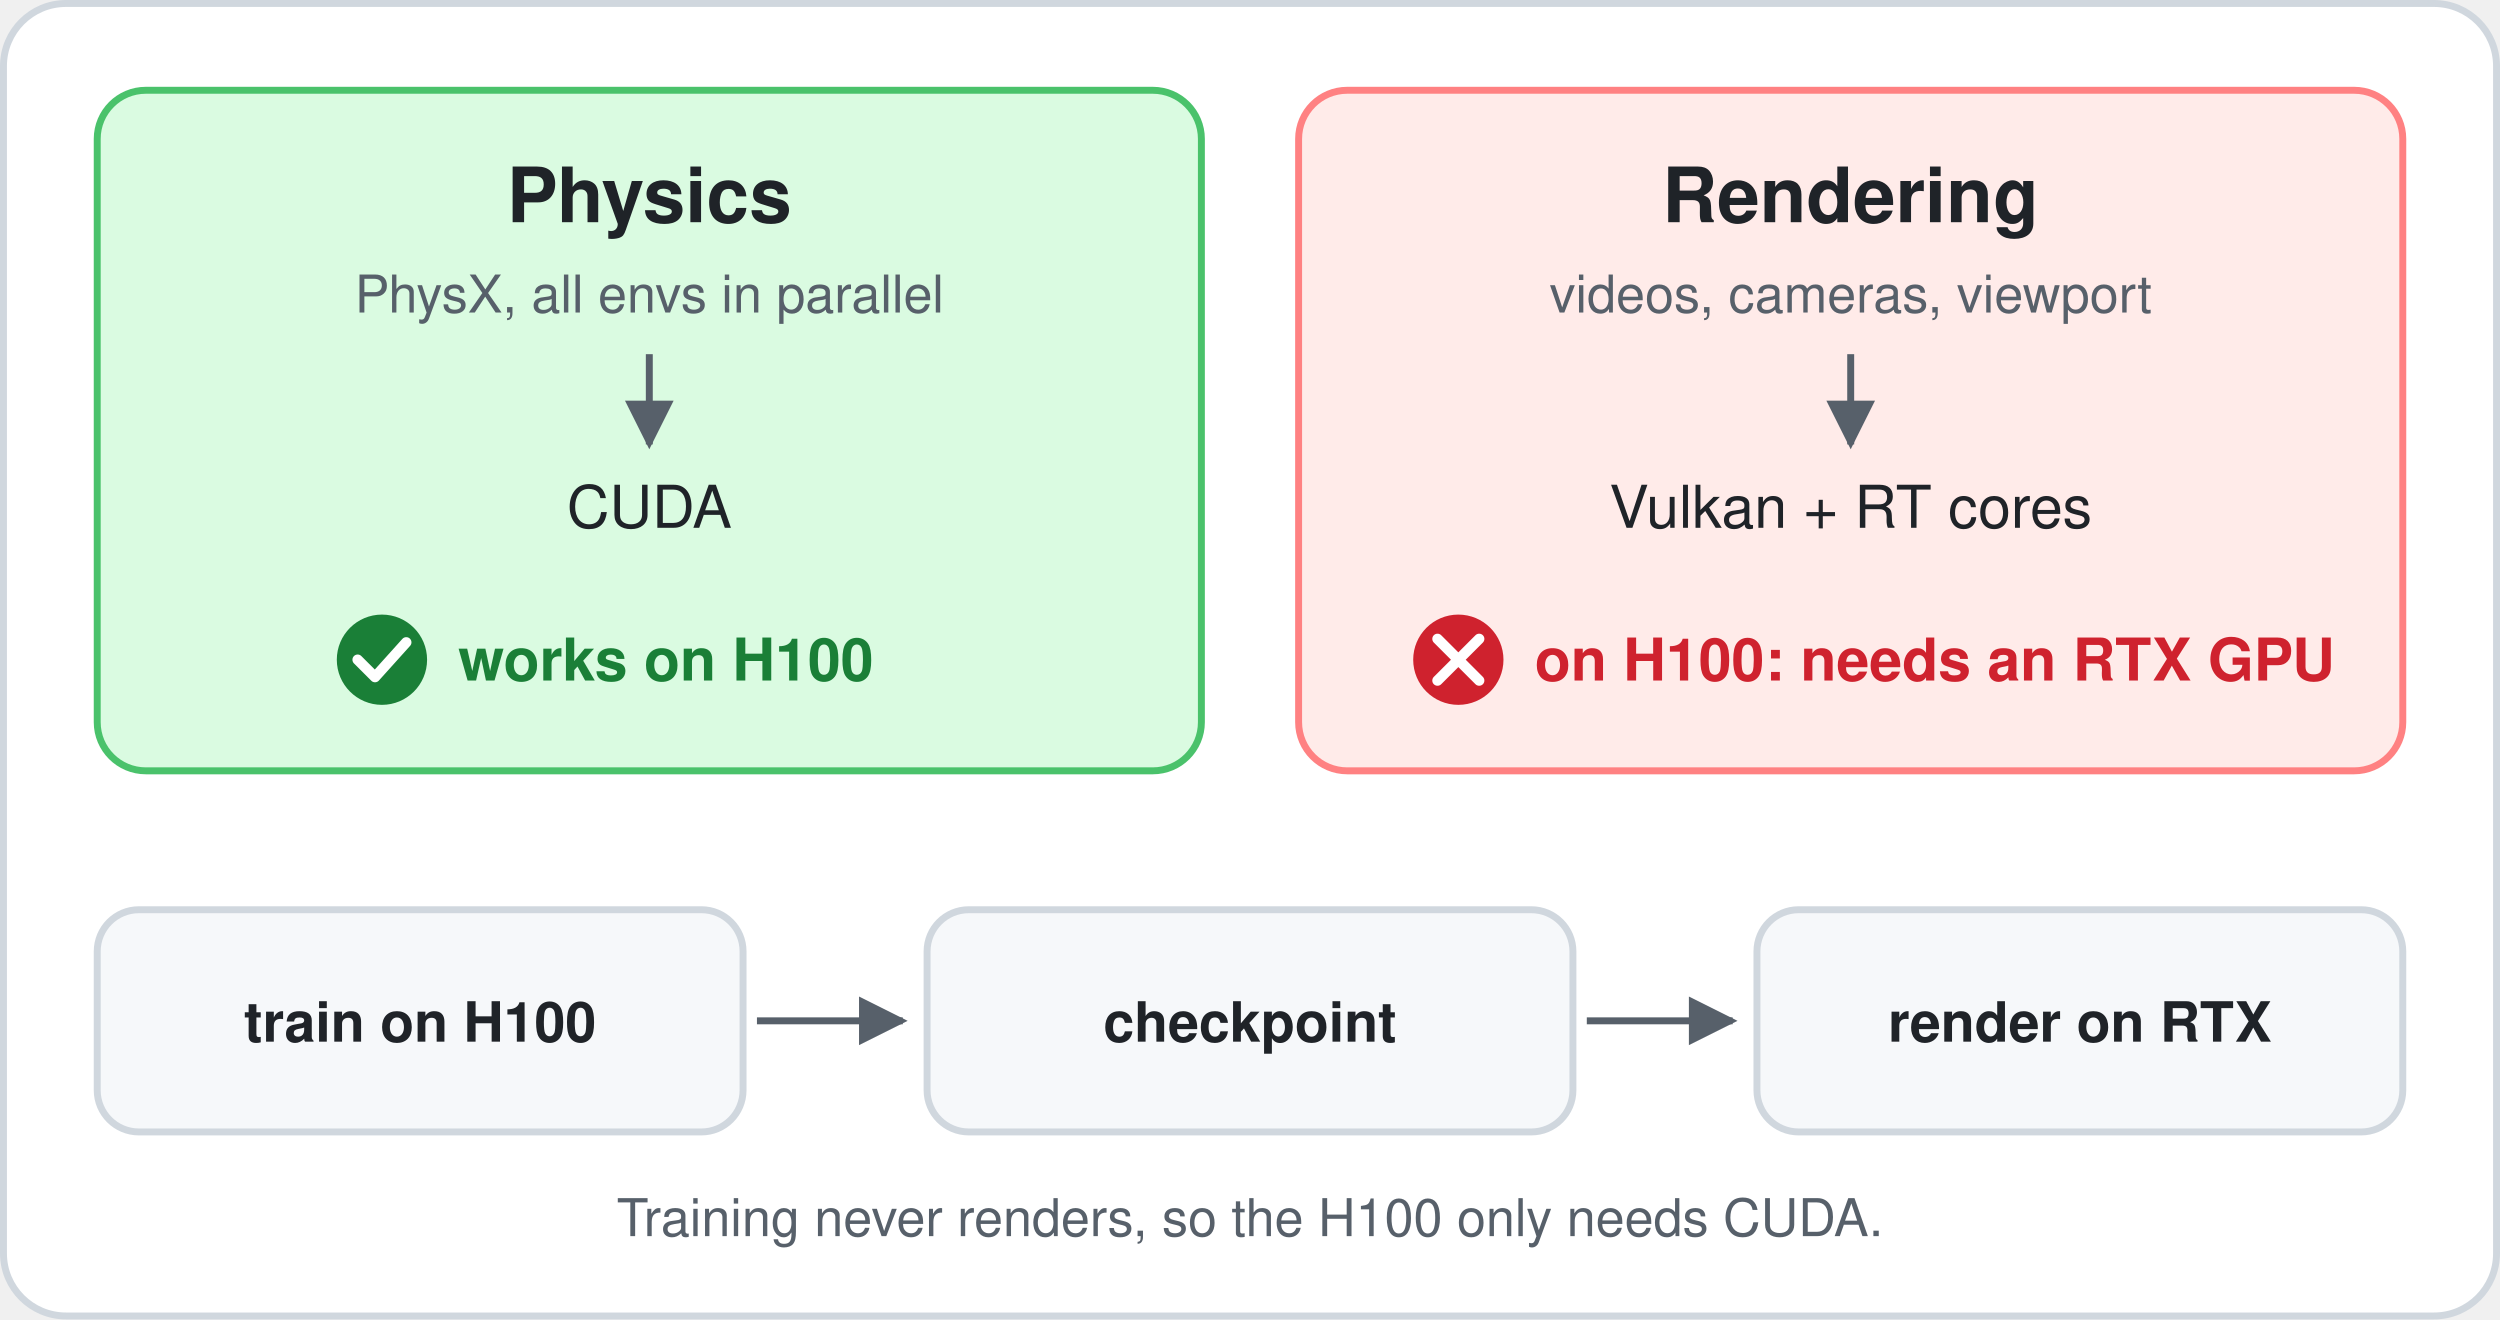
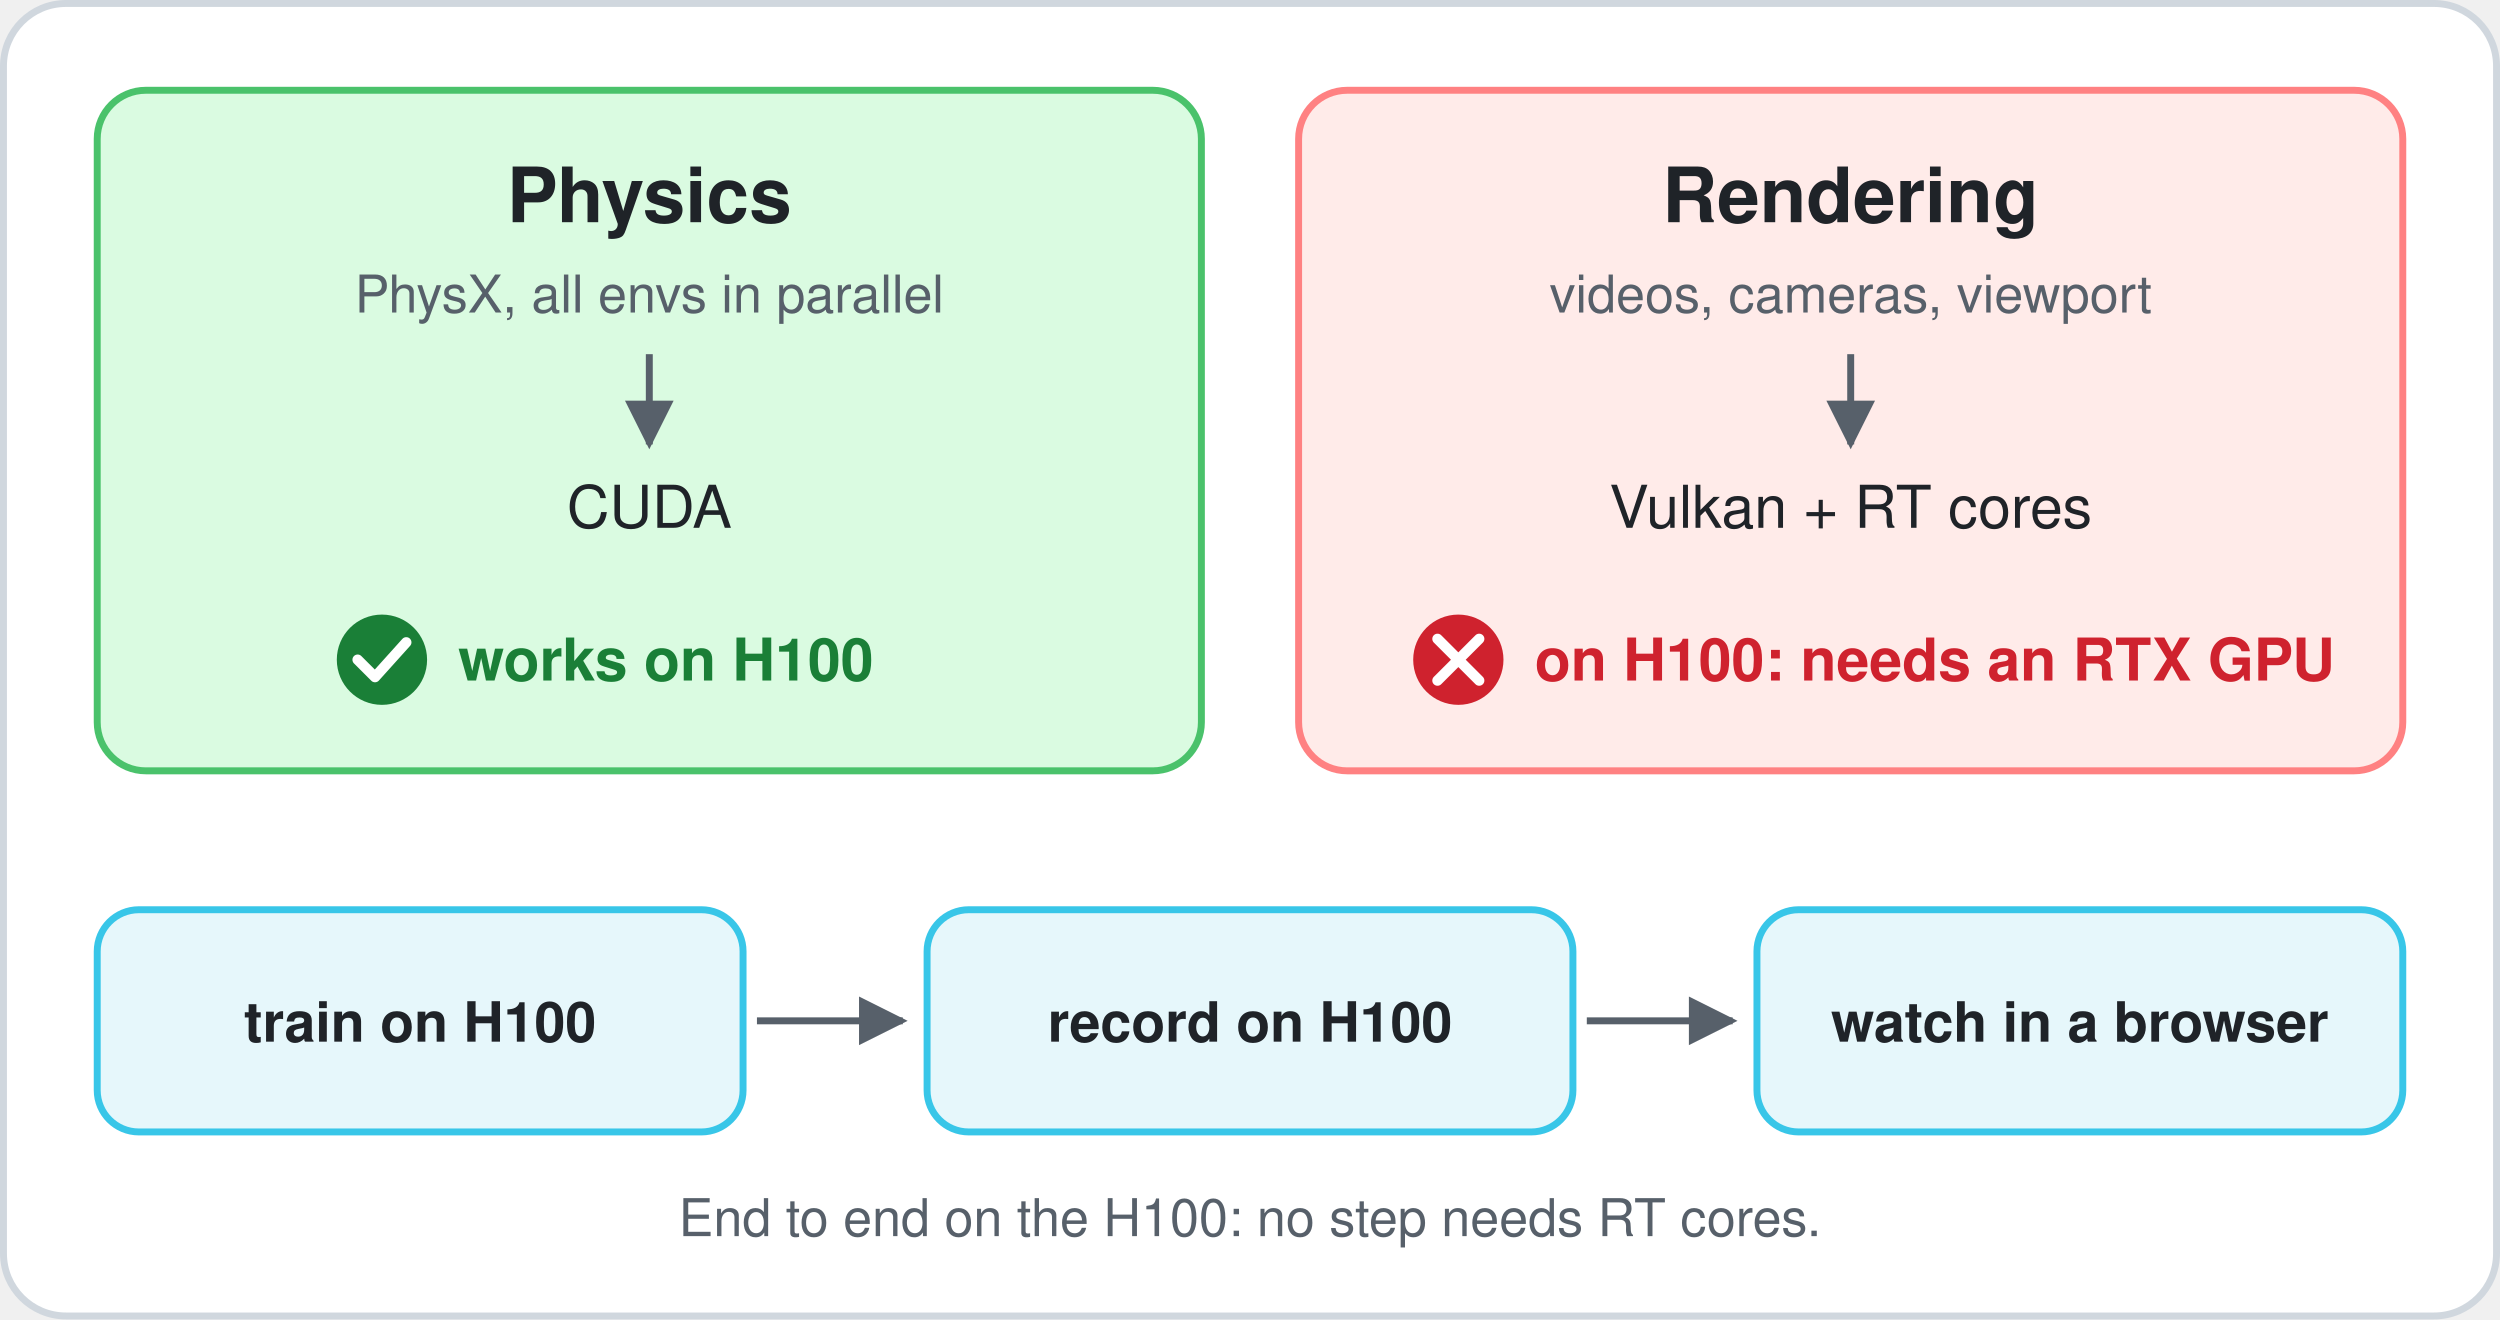
<svg xmlns="http://www.w3.org/2000/svg" viewBox="0 0 720 380" width="720" height="380" role="img" aria-labelledby="t d">
  <defs>
    <marker id="arrow" viewBox="0 0 10 10" refX="9" refY="5" markerWidth="7" markerHeight="7" orient="auto-start-reverse">
      <path d="M0,0 L10,5 L0,10 z" fill="#57606a" />
    </marker>
  </defs>
  <style>
    text { font-family: -apple-system, BlinkMacSystemFont, "Segoe UI", Helvetica, Arial, sans-serif; fill: #1f2328; }
    .h { font-size: 22px; font-weight: 700; }
    .m { font-size: 17px; }
    .s { font-size: 15px; fill: #57606a; }
    .ok { font-size: 17px; font-weight: 600; fill: #1a7f37; }
    .no { font-size: 17px; font-weight: 600; fill: #cf222e; }
    .flow { font-size: 16px; font-weight: 600; }
    .line { stroke: #57606a; stroke-width: 2; fill: none; }
  </style>
  <rect x="1" y="1" width="718" height="378" rx="18" fill="#ffffff" stroke="#d0d7de" stroke-width="2" />
  <rect x="28" y="26" width="318" height="196" rx="14" fill="#dafbe1" stroke="#4ac26b" stroke-width="2" />
  <text x="187" y="64" text-anchor="middle" class="h">Physics</text>
  <text x="187" y="90" text-anchor="middle" class="s">PhysX, all envs in parallel</text>
  <path class="line" d="M187 102 V128" marker-end="url(#arrow)" />
  <text x="187" y="152" text-anchor="middle" class="m">CUDA</text>
  <circle cx="110" cy="190" r="13" fill="#1a7f37" />
  <path d="M103 190 l5 5 l9 -10" stroke="#ffffff" stroke-width="3" fill="none" stroke-linecap="round" stroke-linejoin="round" />
  <text x="132" y="196" class="ok">works on H100</text>
  <rect x="374" y="26" width="318" height="196" rx="14" fill="#ffebe9" stroke="#ff8182" stroke-width="2" />
  <text x="533" y="64" text-anchor="middle" class="h">Rendering</text>
  <text x="533" y="90" text-anchor="middle" class="s">videos, cameras, viewport</text>
  <path class="line" d="M533 102 V128" marker-end="url(#arrow)" />
  <text x="533" y="152" text-anchor="middle" class="m">Vulkan + RT cores</text>
  <circle cx="420" cy="190" r="13" fill="#cf222e" />
  <path d="M414 184 l12 12 M426 184 l-12 12" stroke="#ffffff" stroke-width="3" stroke-linecap="round" />
  <text x="442" y="196" class="no">on H100: needs an RTX GPU</text>
-   <rect x="28" y="262" width="186" height="64" rx="12" fill="#f6f8fa" stroke="#d0d7de" stroke-width="2" />
+   <rect x="28" y="262" width="186" height="64" rx="12" fill="#e6f7fb" stroke="#38c6e8" stroke-width="2" />
  <text x="121" y="300" text-anchor="middle" class="flow">train on H100</text>
  <path class="line" d="M218 294 H260" marker-end="url(#arrow)" />
-   <rect x="267" y="262" width="186" height="64" rx="12" fill="#f6f8fa" stroke="#d0d7de" stroke-width="2" />
-   <text x="360" y="300" text-anchor="middle" class="flow">checkpoint</text>
+   <rect x="267" y="262" width="186" height="64" rx="12" fill="#e6f7fb" stroke="#38c6e8" stroke-width="2" />
+   <text x="360" y="300" text-anchor="middle" class="flow">record on H100</text>
  <path class="line" d="M457 294 H499" marker-end="url(#arrow)" />
-   <rect x="506" y="262" width="186" height="64" rx="12" fill="#f6f8fa" stroke="#d0d7de" stroke-width="2" />
-   <text x="599" y="300" text-anchor="middle" class="flow">render on RTX</text>
-   <text x="360" y="356" text-anchor="middle" class="s">Training never renders, so the H100 only needs CUDA.</text>
+   <rect x="506" y="262" width="186" height="64" rx="12" fill="#e6f7fb" stroke="#38c6e8" stroke-width="2" />
+   <text x="599" y="300" text-anchor="middle" class="flow">watch in a browser</text>
+   <text x="360" y="356" text-anchor="middle" class="s">End to end on the H100: no step needs RT cores.</text>
</svg>
